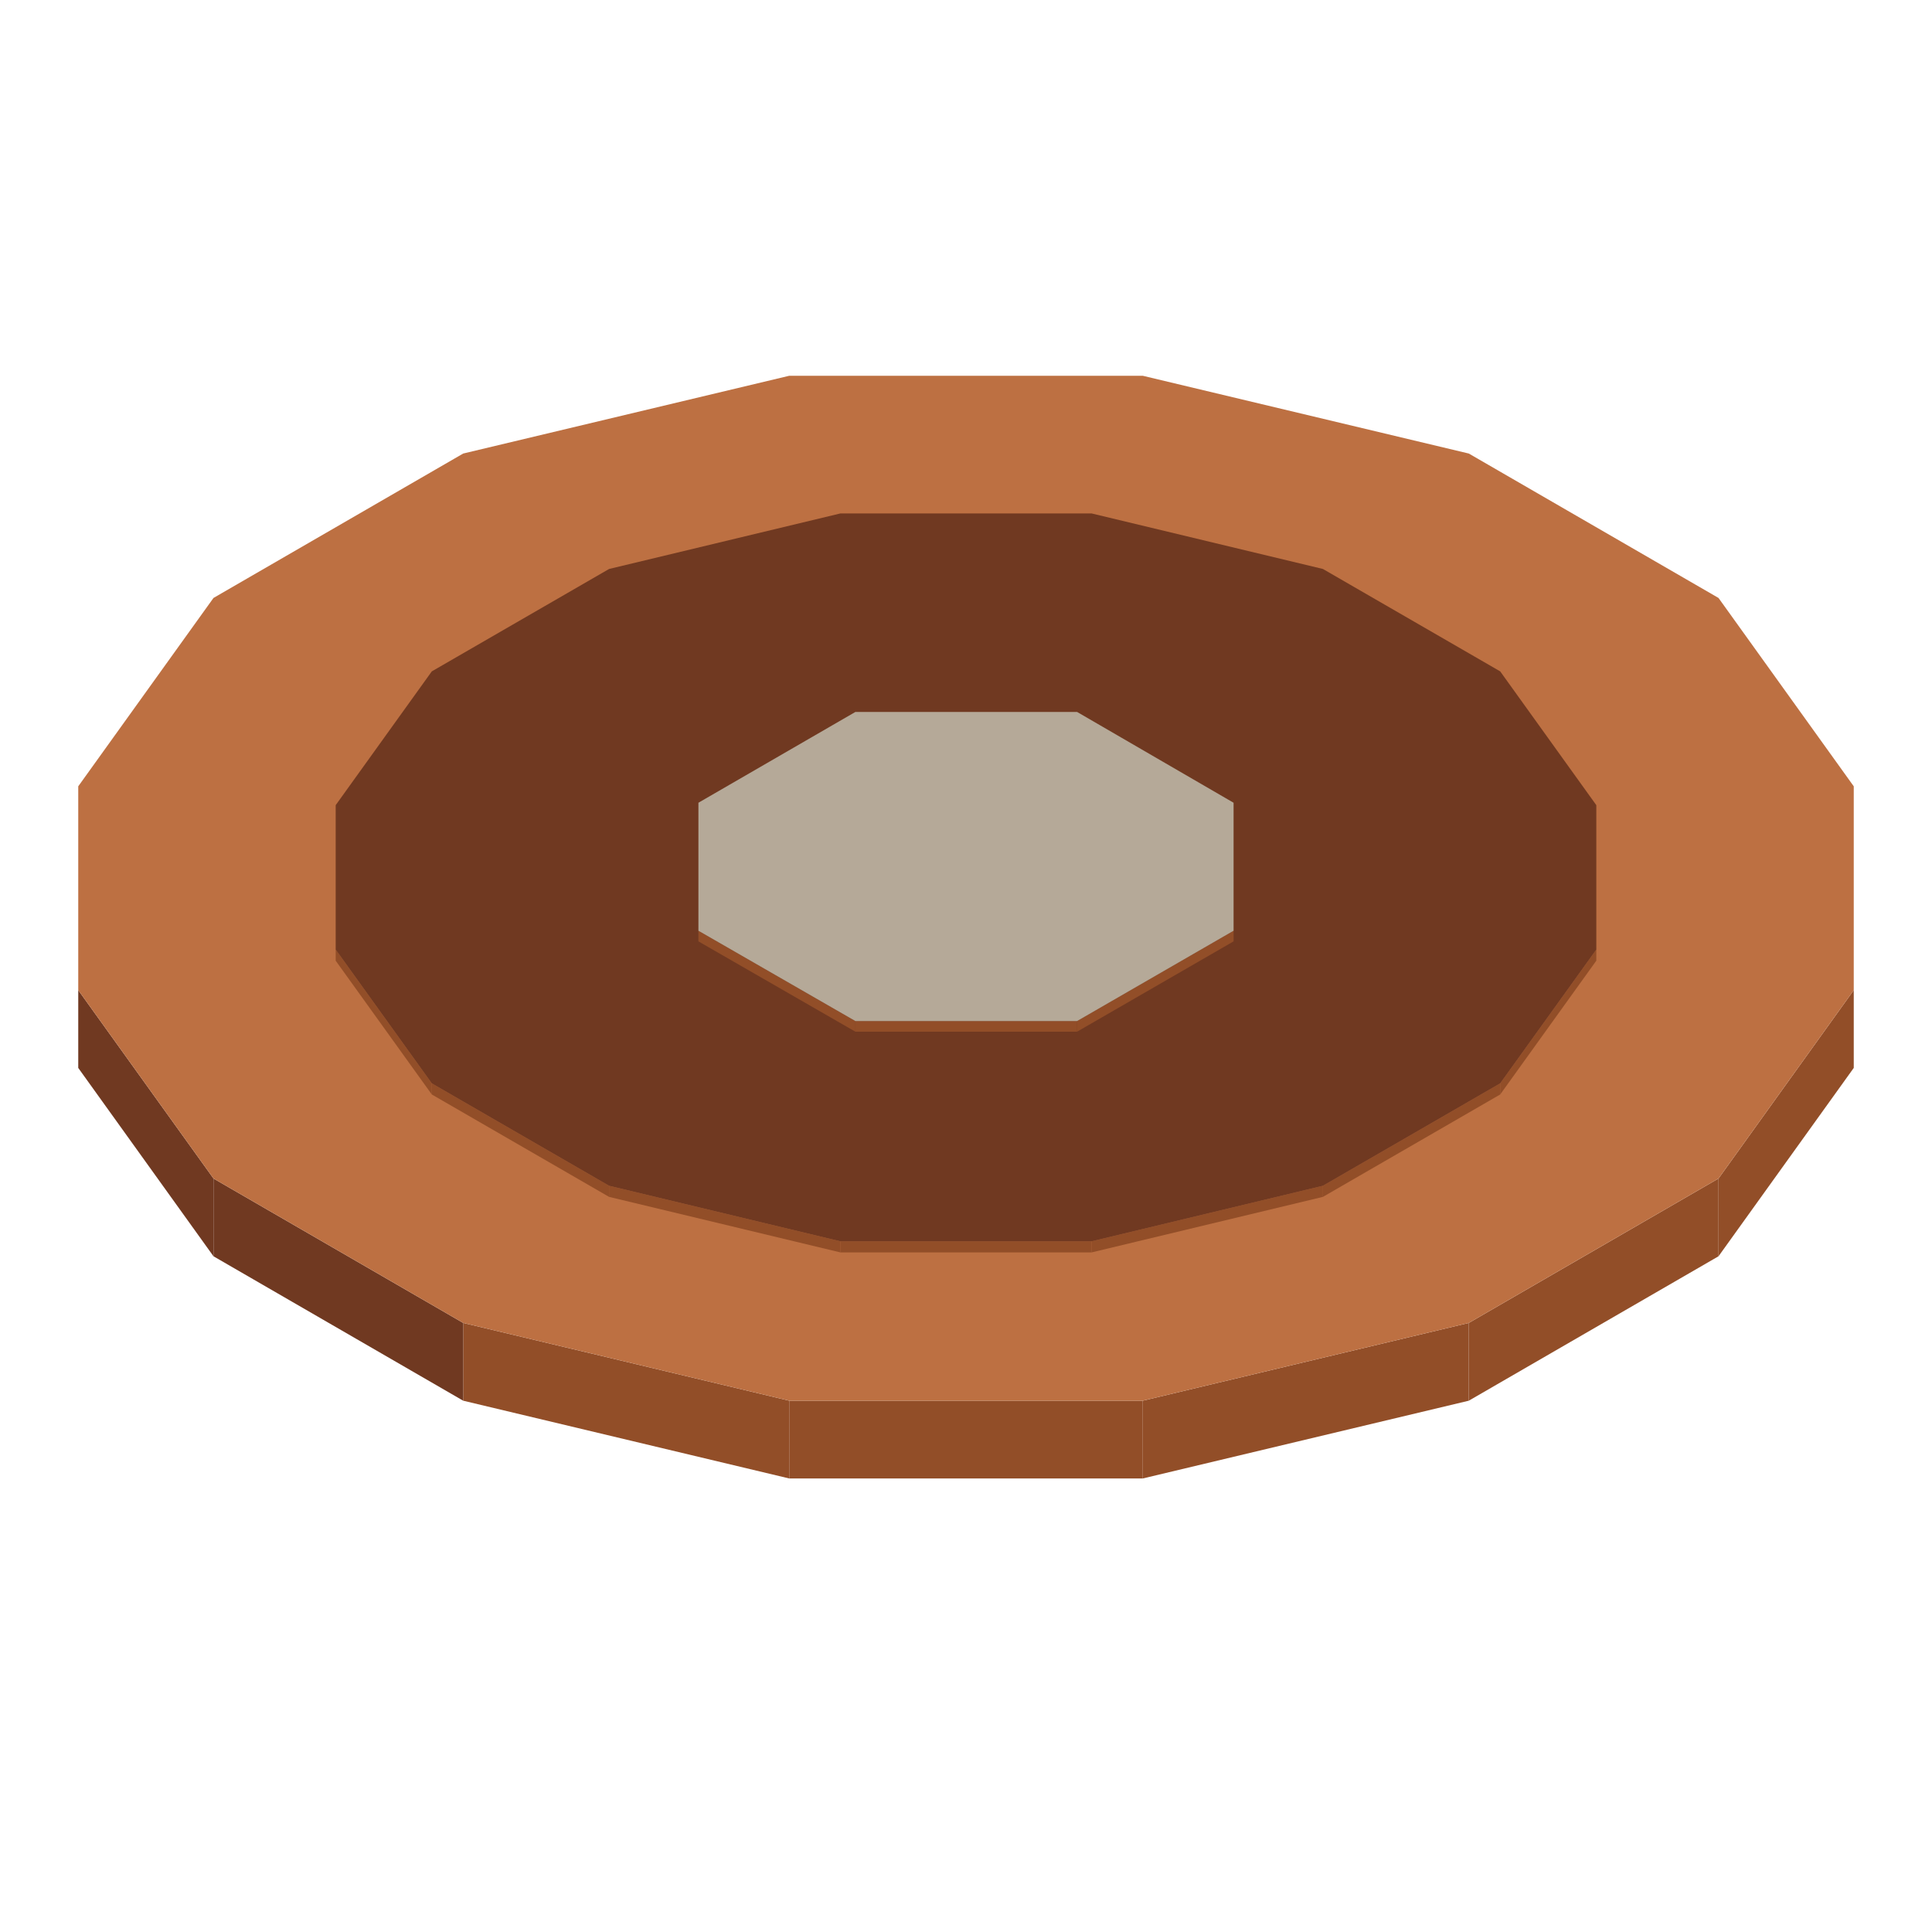
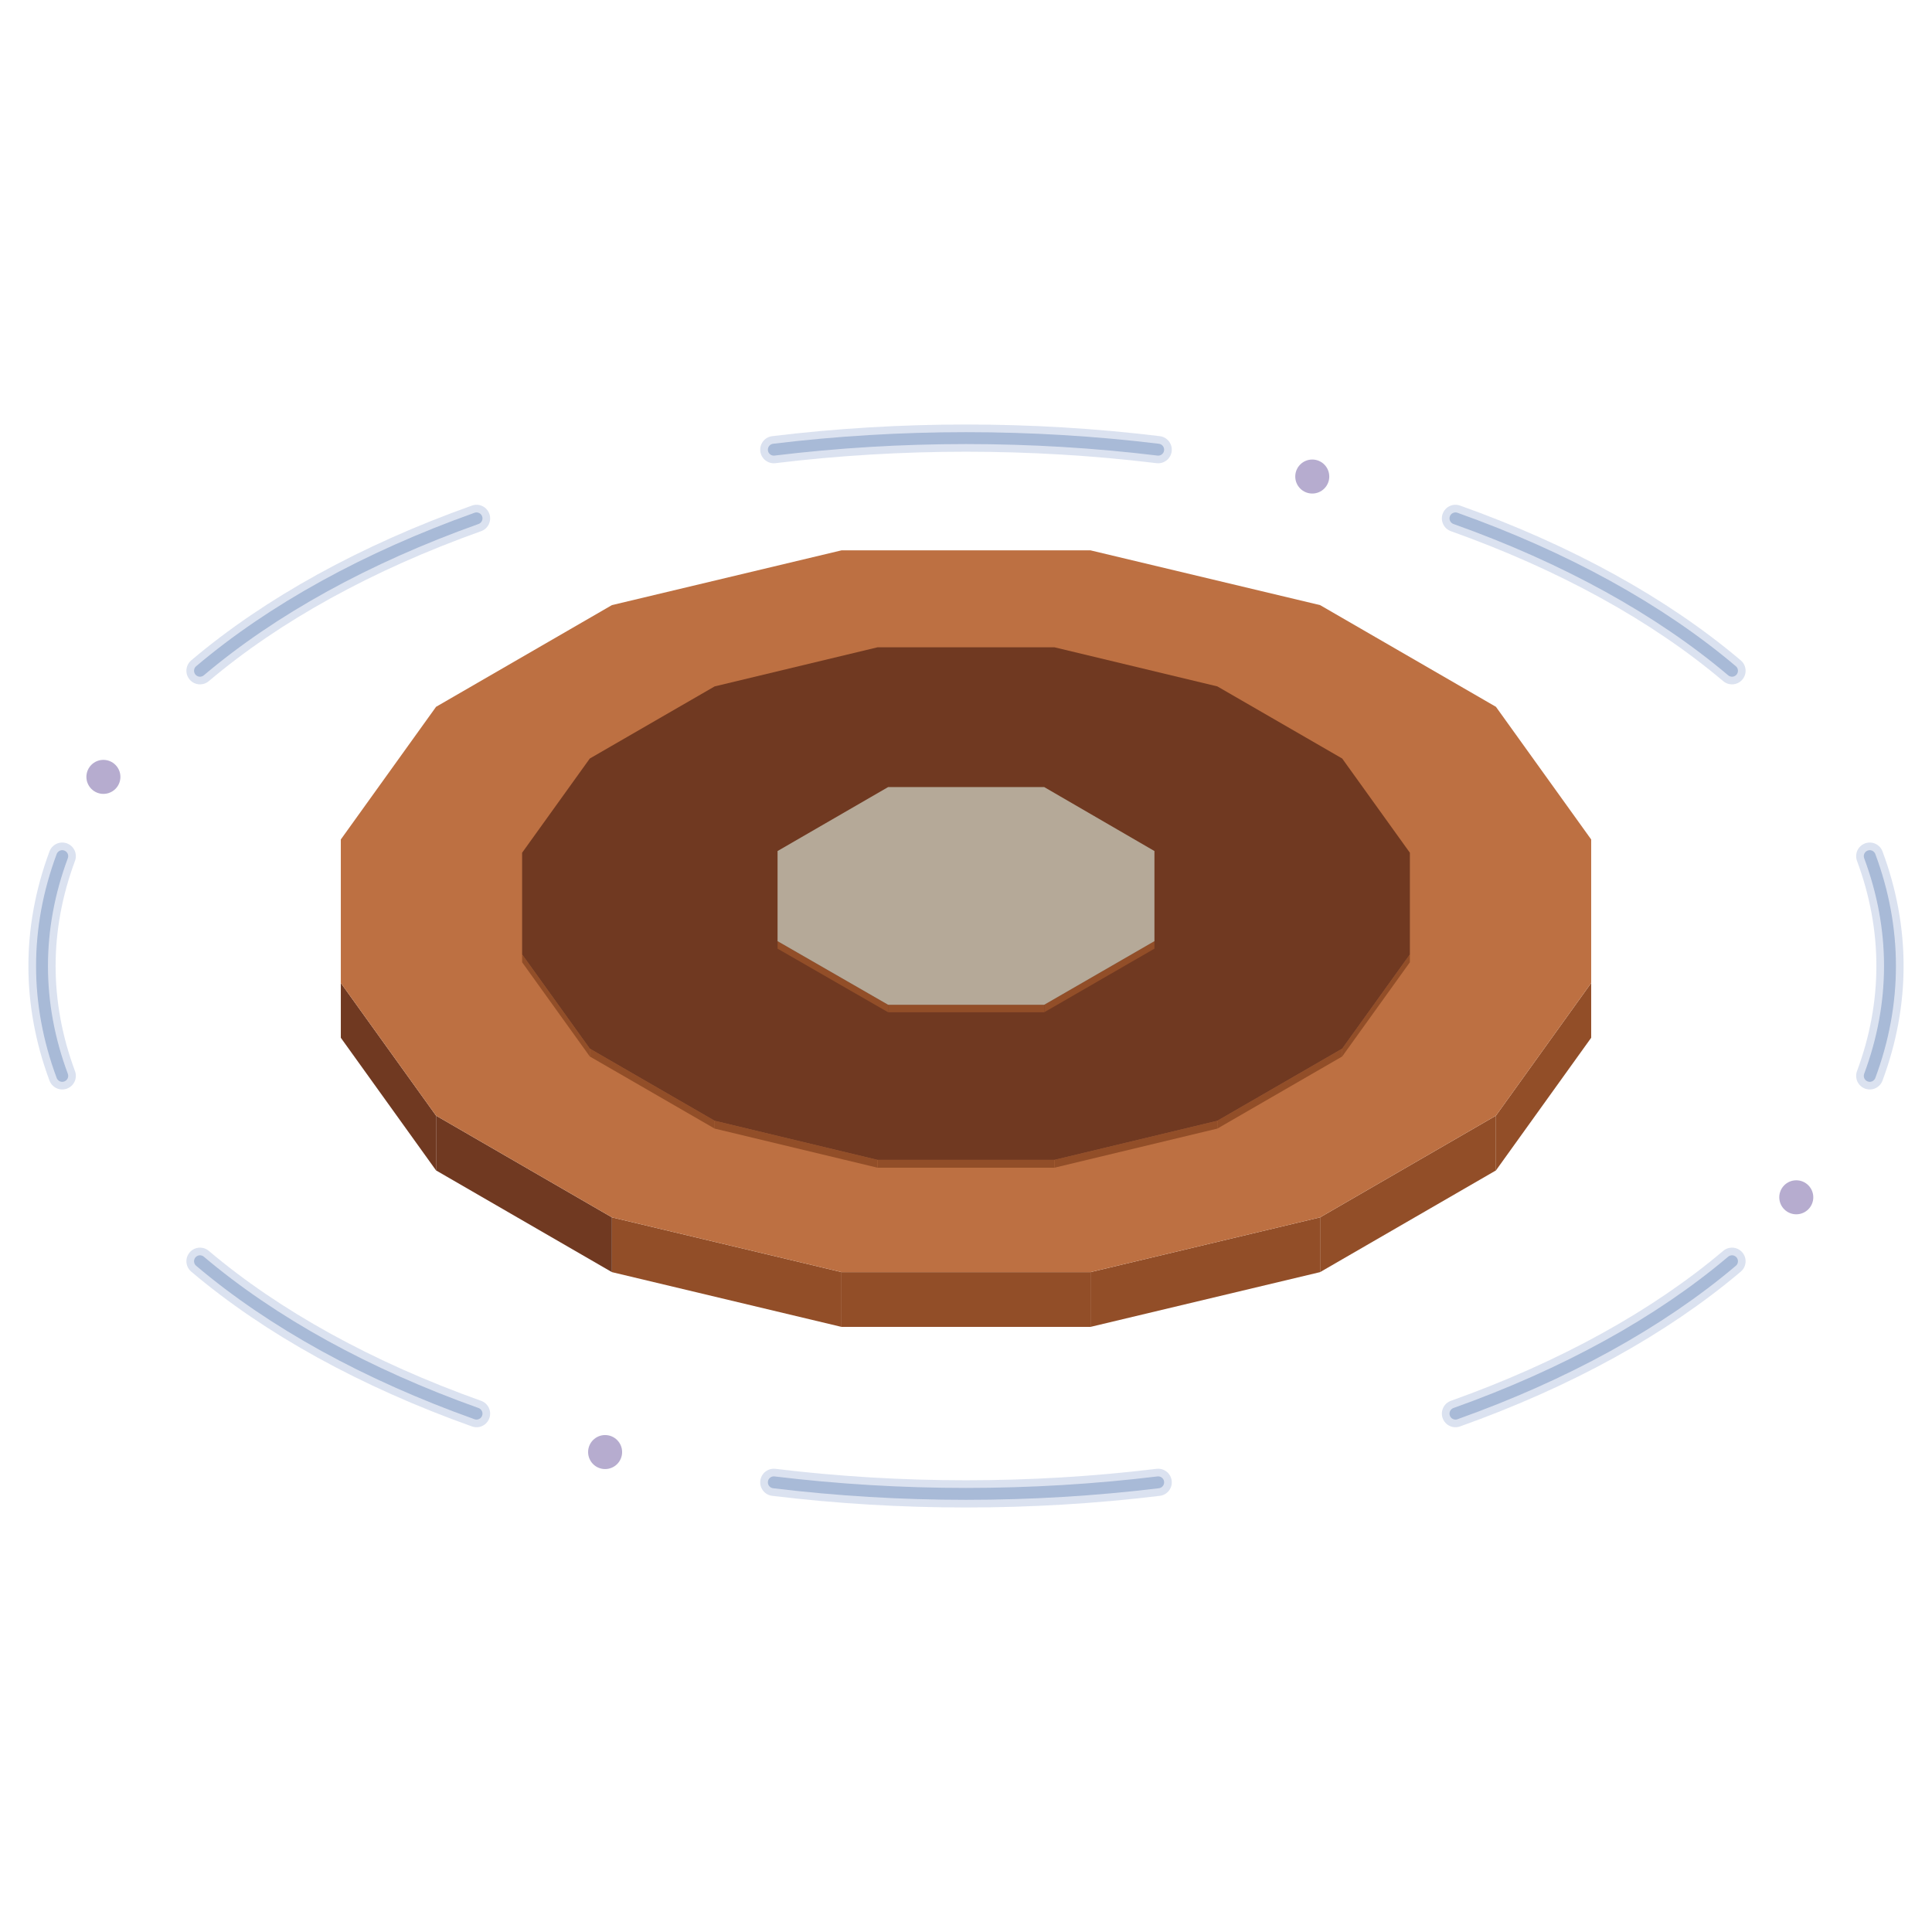
- <svg xmlns="http://www.w3.org/2000/svg" width="175" height="175" viewBox="0 0 400 400">
-   <polygon fill="#924e28" points="163.4,290 236.6,290 236.6,306.1 163.4,306.1" />
-   <polygon fill="#924e28" points="95.9,273.9 163.4,290 163.4,306.1 95.9,290" />
-   <polygon fill="#703921" points="44.2,244 95.9,273.9 95.9,290 44.2,260.1" />
-   <polygon fill="#703921" points="16.2,205 44.2,244 44.2,260.1 16.2,221.1" />
-   <polygon fill="#924e28" points="355.8,244 383.8,205 383.8,221.1 355.8,260.1" />
-   <polygon fill="#924e28" points="304.1,273.9 355.8,244 355.8,260.1 304.1,290" />
-   <polygon fill="#924e28" points="236.6,290 304.1,273.9 304.1,290 236.6,306.1" />
-   <polygon fill="#bd7042" points="236.6,290 163.4,290 95.9,273.9 44.2,244 16.2,205 16.2,162.8 44.2,123.8 95.9,93.9 163.4,77.8 236.6,77.8 304.1,93.9 355.8,123.8 383.8,162.8 383.8,205 355.8,244 304.1,273.9" />
-   <polygon fill="#fa6d38" points="206.7,181.6 203.5,181.9 200.6,181.2 198.7,179.7 198.3,177.9 199.5,176.2 202,175.1 205.1,174.9 208.1,175.6 210,177 210.4,178.8 209.2,180.5" />
-   <polygon fill="#181425" points="176.7,177.7 181.4,171.1 191,166.9 204,163.8 214.7,164.5 218.1,172.1 211.5,171.4 205.3,170.8 195.5,173.2 190.6,175.2 188.2,178.6 189.2,182 192.7,184.8 198.5,186.2 204.5,185.7 214.2,183.3 218,180.4 221.7,177.1 228.7,184 222,188.8 209,191.9 197,192.9 185.6,190.2 178.3,184.6" />
-   <polygon fill="#924e28" points="174,257 226,257 226,259.3 174,259.3" />
-   <polygon fill="#924e28" points="126.1,245.5 174,257 174,259.3 126.1,247.8" />
-   <polygon fill="#924e28" points="89.4,224.3 126.1,245.5 126.1,247.8 89.4,226.6" />
-   <polygon fill="#924e28" points="69.5,196.6 89.4,224.3 89.4,226.6 69.5,198.9" />
-   <polygon fill="#924e28" points="310.6,224.3 330.5,196.6 330.5,198.9 310.6,226.6" />
-   <polygon fill="#924e28" points="273.9,245.5 310.6,224.3 310.6,226.6 273.9,247.8" />
-   <polygon fill="#924e28" points="226,257 273.9,245.5 273.9,247.8 226,259.3" />
-   <polygon fill="#703921" points="226,257 174,257 126.1,245.5 89.4,224.3 69.5,196.6 69.5,166.7 89.4,139 126.1,117.8 174,106.3 226,106.3 273.9,117.8 310.6,139 330.5,166.7 330.5,196.6 310.6,224.3 273.9,245.5" />
-   <polygon fill="#924e28" points="177.1,211.4 223,211.4 223,213.6 177.1,213.6" />
-   <polygon fill="#924e28" points="144.6,192.7 177.1,211.4 177.1,213.6 144.6,194.9" />
-   <polygon fill="#924e28" points="223,211.4 255.4,192.7 255.4,194.9 223,213.6" />
-   <polygon fill="#b5a998" points="223,211.4 177.1,211.4 144.6,192.7 144.6,166.2 177.1,147.4 223,147.4 255.4,166.2 255.4,192.7" />
+ <svg xmlns="http://www.w3.org/2000/svg" width="248.5" height="248.5" viewBox="0 0 568 568">
+   <g opacity="0.46">
+     <path d="M549.7 251.7A271.6 155.2 0 0 1 549.7 316.3M509.2 370.8A271.6 155.2 0 0 1 427.9 415.6M340.5 435.8A271.6 155.2 0 0 1 227.5 435.8M140.1 415.6A271.6 155.2 0 0 1 58.8 370.8M18.3 316.3A271.6 155.2 0 0 1 18.3 251.7M58.8 197.2A271.6 155.2 0 0 1 140.1 152.4M227.5 132.2A271.6 155.2 0 0 1 340.5 132.2M427.9 152.4A271.6 155.2 0 0 1 509.2 197.2" fill="none" stroke="#5575b6" stroke-width="8" stroke-opacity="0.45" stroke-linecap="round" />
+     <path d="M549.7 251.7A271.6 155.2 0 0 1 549.7 316.3M509.2 370.8A271.6 155.2 0 0 1 427.9 415.6M340.5 435.8A271.6 155.2 0 0 1 227.5 435.8M140.1 415.6A271.6 155.2 0 0 1 58.8 370.8M18.3 316.3A271.6 155.2 0 0 1 18.3 251.7M58.8 197.2A271.6 155.2 0 0 1 140.1 152.4M227.5 132.2A271.6 155.2 0 0 1 340.5 132.2M427.9 152.4A271.6 155.2 0 0 1 509.2 197.2" fill="none" stroke="#4268a7" stroke-width="3.5" stroke-linecap="round" />
+     <g fill="#604b97">
+       <circle cx="528.1" cy="352" r="5" />
+       <circle cx="177.9" cy="426.9" r="5" />
+       <circle cx="30.4" cy="228.4" r="5" />
+       <circle cx="385.8" cy="140.1" r="5" />
+     </g>
+   </g>
+   <g transform="translate(84 84)">
+     <polygon fill="#924e28" points="163.4,290 236.6,290 236.6,306.1 163.4,306.1" />
+     <polygon fill="#924e28" points="95.9,273.9 163.4,290 163.4,306.1 95.9,290" />
+     <polygon fill="#703921" points="44.2,244 95.9,273.9 95.9,290 44.2,260.1" />
+     <polygon fill="#703921" points="16.2,205 44.2,244 44.2,260.1 16.2,221.1" />
+     <polygon fill="#924e28" points="355.8,244 383.8,205 383.8,221.1 355.8,260.1" />
+     <polygon fill="#924e28" points="304.1,273.9 355.8,244 355.8,260.1 304.1,290" />
+     <polygon fill="#924e28" points="236.6,290 304.1,273.9 304.1,290 236.6,306.1" />
+     <polygon fill="#bd7042" points="236.6,290 163.4,290 95.9,273.9 44.2,244 16.2,205 16.2,162.8 44.2,123.8 95.9,93.9 163.4,77.8 236.6,77.8 304.1,93.9 355.8,123.8 383.8,162.8 383.8,205 355.8,244 304.1,273.9" />
+     <polygon fill="#fa6d38" points="206.7,181.6 203.5,181.9 200.6,181.2 198.7,179.7 198.3,177.9 199.5,176.2 202,175.1 205.1,174.9 208.1,175.6 210,177 210.4,178.8 209.2,180.5" />
+     <polygon fill="#181425" points="176.7,177.7 181.4,171.1 191,166.9 204,163.8 214.7,164.5 218.1,172.1 211.5,171.4 205.3,170.8 195.5,173.2 190.6,175.2 188.2,178.6 189.2,182 192.7,184.8 198.5,186.2 204.5,185.7 214.2,183.3 218,180.4 221.7,177.1 228.7,184 222,188.8 209,191.9 197,192.9 185.6,190.2 178.3,184.6" />
+     <polygon fill="#924e28" points="174,257 226,257 226,259.3 174,259.3" />
+     <polygon fill="#924e28" points="126.1,245.5 174,257 174,259.3 126.1,247.8" />
+     <polygon fill="#924e28" points="89.4,224.3 126.1,245.5 126.1,247.8 89.4,226.6" />
+     <polygon fill="#924e28" points="69.5,196.6 89.4,224.3 89.4,226.6 69.5,198.9" />
+     <polygon fill="#924e28" points="310.6,224.3 330.5,196.6 330.5,198.9 310.6,226.6" />
+     <polygon fill="#924e28" points="273.9,245.5 310.6,224.3 310.6,226.6 273.9,247.8" />
+     <polygon fill="#924e28" points="226,257 273.9,245.5 273.9,247.8 226,259.3" />
+     <polygon fill="#703921" points="226,257 174,257 126.1,245.5 89.4,224.3 69.5,196.6 69.5,166.7 89.4,139 126.1,117.8 174,106.3 226,106.3 273.9,117.8 310.6,139 330.5,166.7 330.5,196.6 310.6,224.3 273.9,245.5" />
+     <polygon fill="#924e28" points="177.1,211.4 223,211.4 223,213.6 177.1,213.6" />
+     <polygon fill="#924e28" points="144.6,192.7 177.1,211.4 177.1,213.6 144.6,194.9" />
+     <polygon fill="#924e28" points="223,211.4 255.4,192.7 255.4,194.9 223,213.6" />
+     <polygon fill="#b5a998" points="223,211.4 177.1,211.4 144.6,192.7 144.6,166.2 177.1,147.4 223,147.4 255.4,166.2 255.4,192.7" />
+   </g>
</svg>
